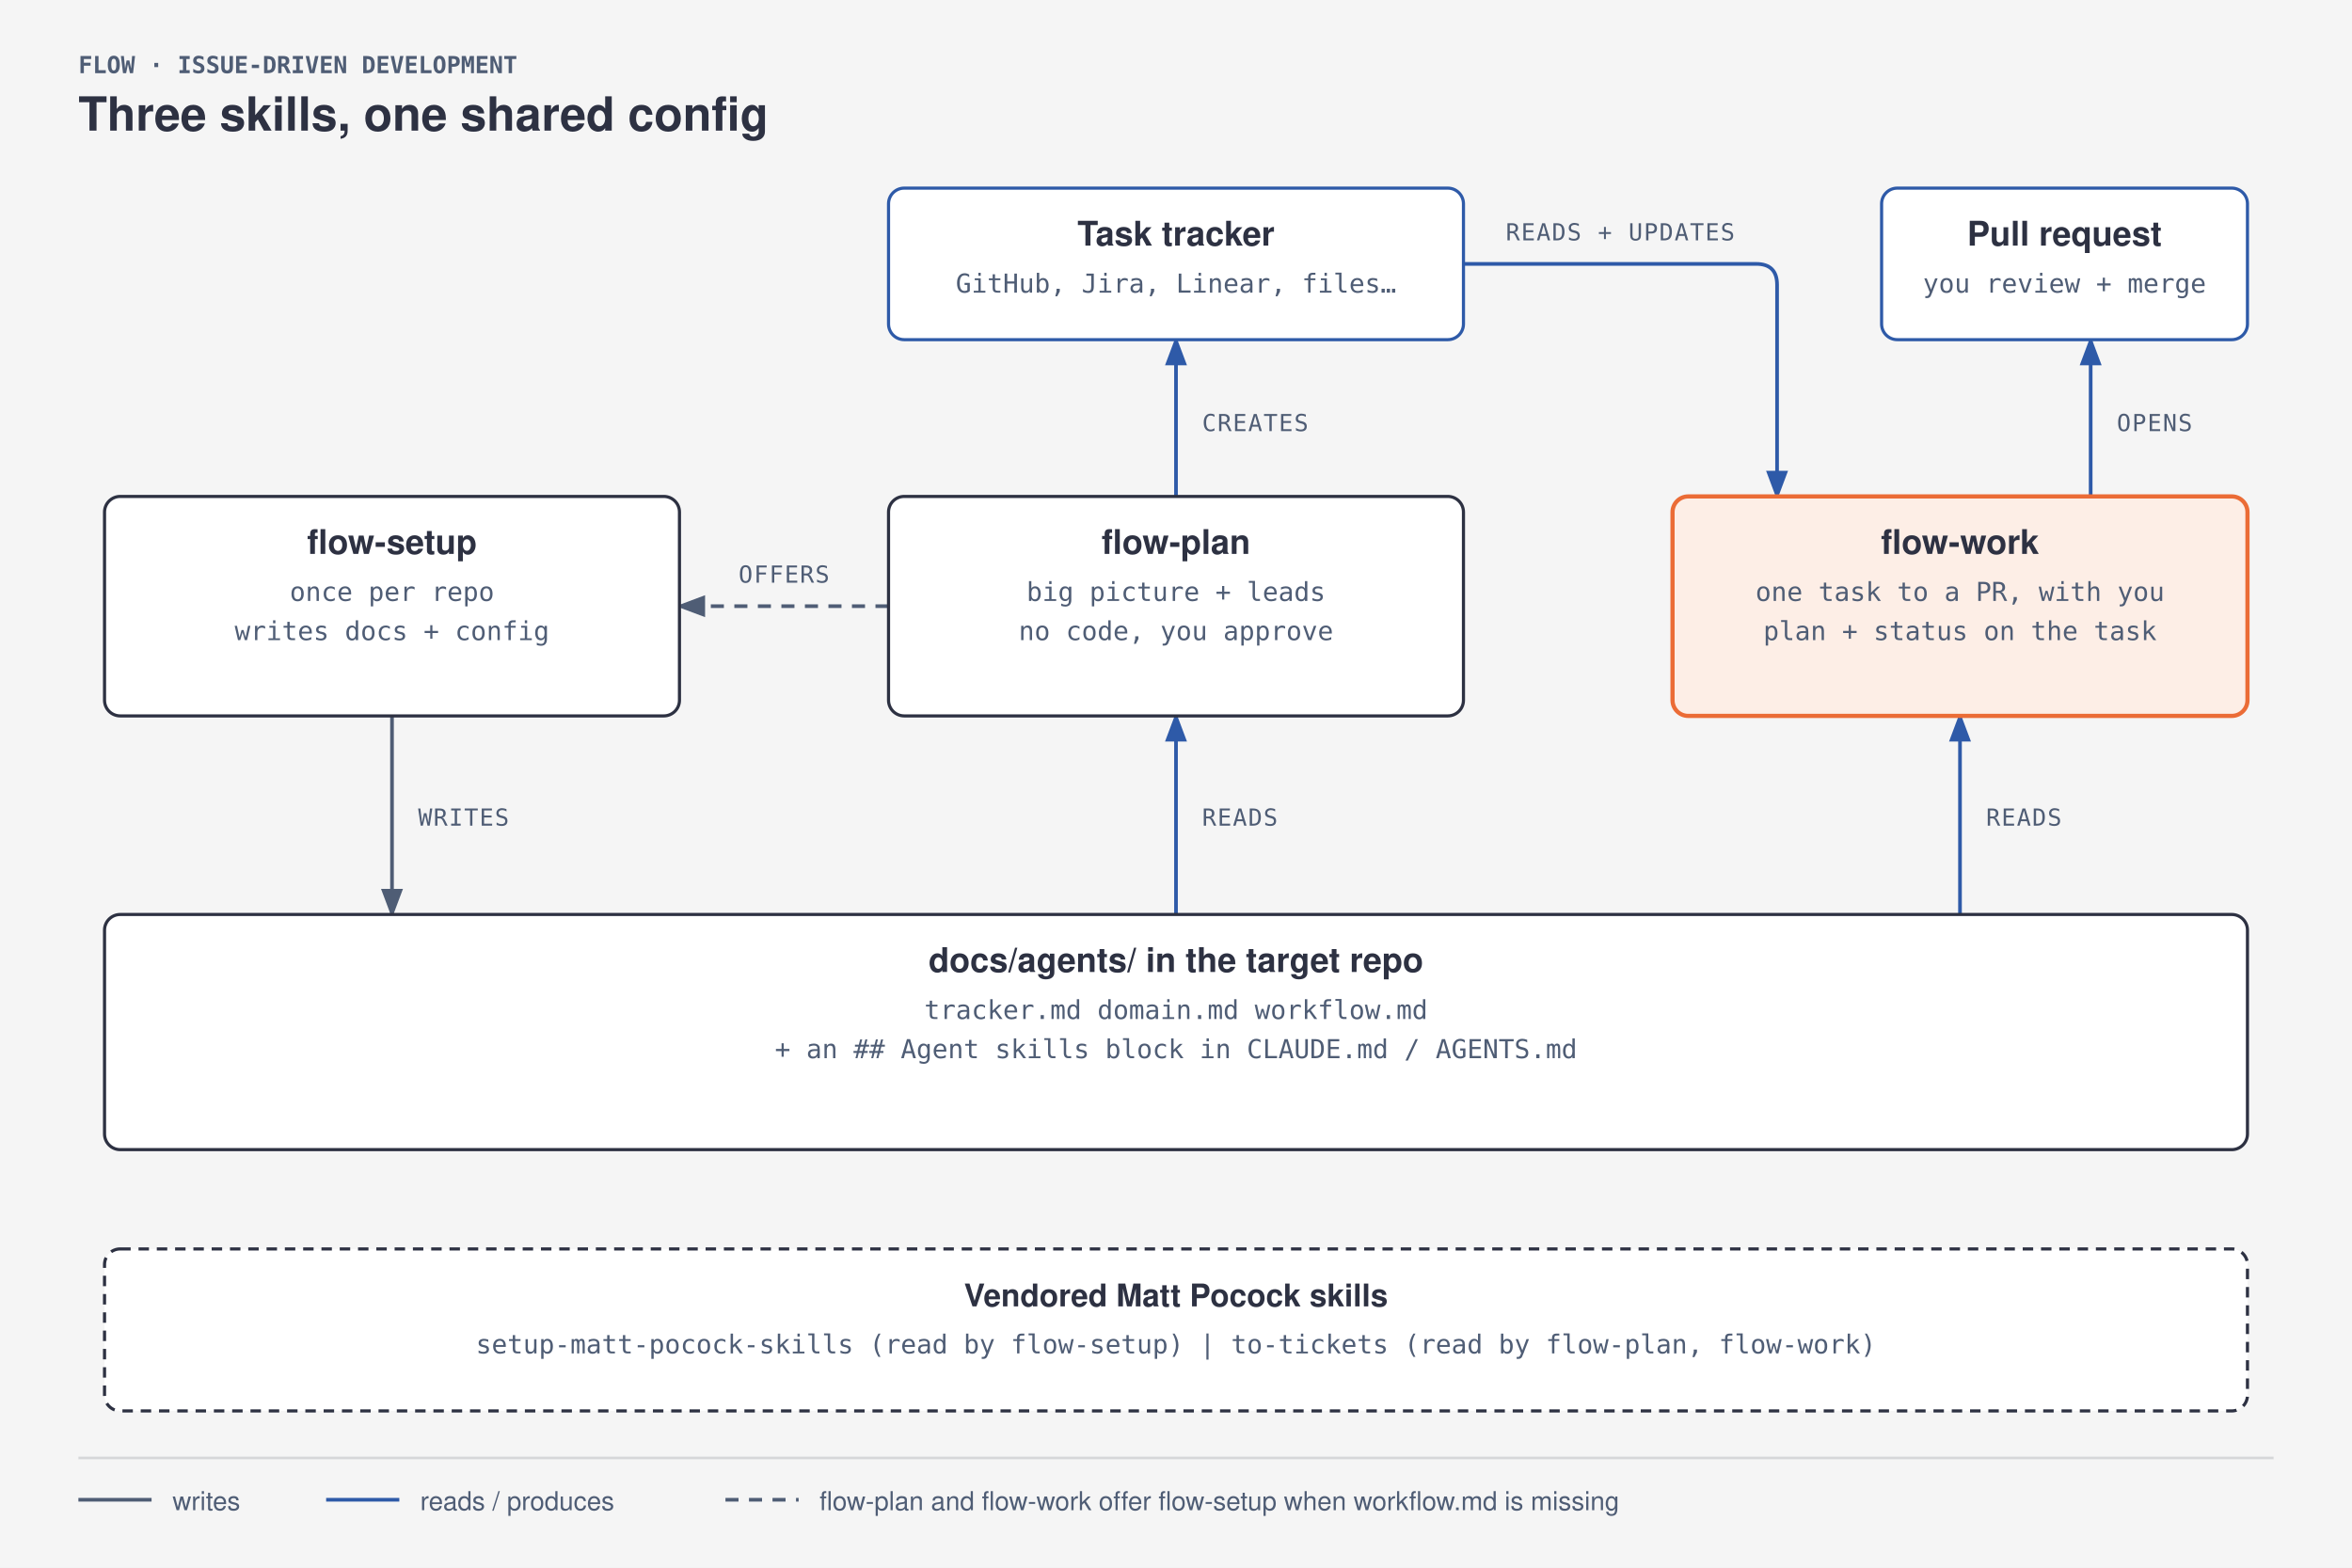
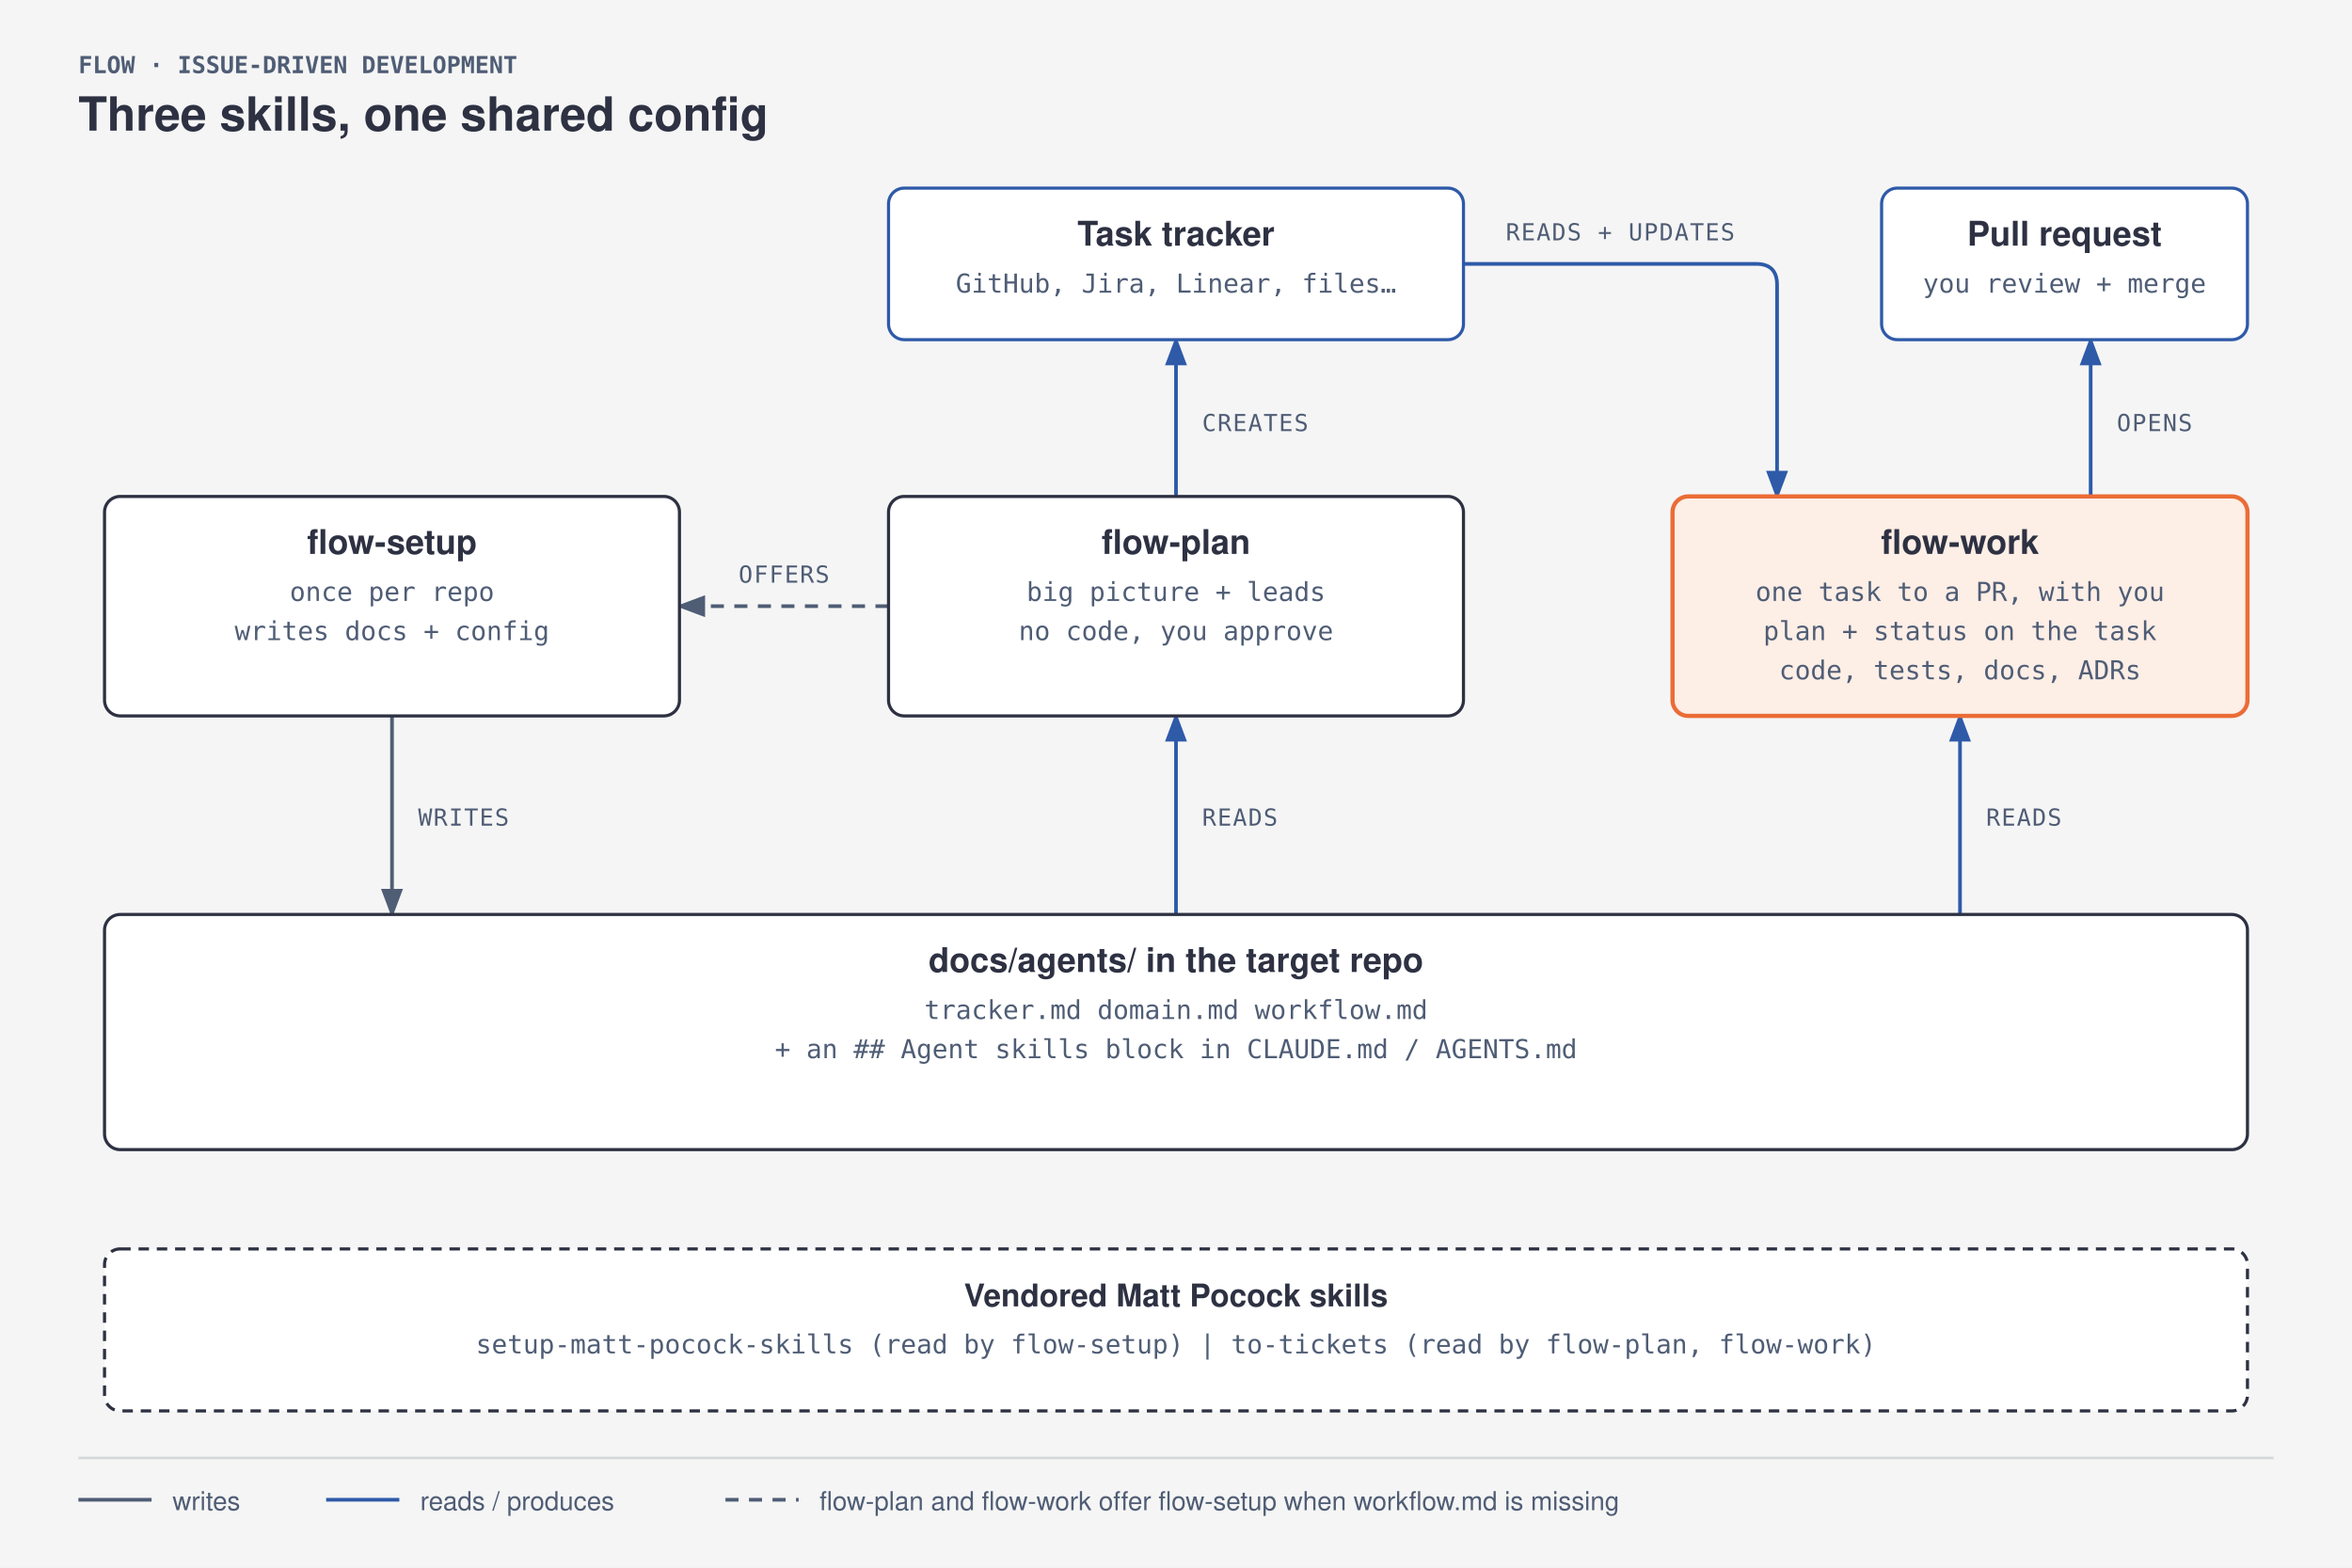
<svg xmlns="http://www.w3.org/2000/svg" viewBox="0 0 900 600" width="900" height="600" role="img" aria-labelledby="overview-title overview-desc">
  <defs>
    <marker id="overview-a" markerWidth="8" markerHeight="6" refX="7" refY="3" orient="auto">
      <polygon points="0 0,8 3,0 6" fill="#4f5d75" />
    </marker>
    <marker id="overview-as" markerWidth="8" markerHeight="6" refX="7" refY="3" orient="auto-start-reverse">
      <polygon points="0 0,8 3,0 6" fill="#4f5d75" />
    </marker>
    <marker id="overview-l" markerWidth="8" markerHeight="6" refX="7" refY="3" orient="auto">
      <polygon points="0 0,8 3,0 6" fill="#2e5aa8" />
    </marker>
    <marker id="overview-c" markerWidth="8" markerHeight="6" refX="7" refY="3" orient="auto">
      <polygon points="0 0,8 3,0 6" fill="#eb6c36" />
    </marker>
  </defs>
  <rect width="100%" height="100%" fill="#f5f5f5" />
  <path d="M450,190 L450,130" fill="none" stroke="#2e5aa8" stroke-width="1.4" marker-end="url(#overview-l)" />
  <rect x="456.0" y="156" width="51.4" height="13" rx="2" fill="#f5f5f5" />
  <text x="460" y="165" fill="#4f5d75" font-size="9" font-family="ui-monospace,'SF Mono',Menlo,Consolas,monospace" text-anchor="start" letter-spacing="0.05em">CREATES</text>
  <path d="M560,101 L672.0,101.0 Q680,101 680.0,109.0 L680,190" fill="none" stroke="#2e5aa8" stroke-width="1.4" marker-end="url(#overview-l)" />
  <rect x="569.5" y="83" width="101.0" height="13" rx="2" fill="#f5f5f5" />
  <text x="620" y="92" fill="#4f5d75" font-size="9" font-family="ui-monospace,'SF Mono',Menlo,Consolas,monospace" text-anchor="middle" letter-spacing="0.05em">READS + UPDATES</text>
  <path d="M800,190 L800,130" fill="none" stroke="#2e5aa8" stroke-width="1.4" marker-end="url(#overview-l)" />
  <rect x="806.0" y="156" width="39.0" height="13" rx="2" fill="#f5f5f5" />
  <text x="810" y="165" fill="#4f5d75" font-size="9" font-family="ui-monospace,'SF Mono',Menlo,Consolas,monospace" text-anchor="start" letter-spacing="0.05em">OPENS</text>
  <path d="M150,274 L150,350" fill="none" stroke="#4f5d75" stroke-width="1.4" marker-end="url(#overview-a)" />
  <rect x="156.0" y="307" width="45.2" height="13" rx="2" fill="#f5f5f5" />
  <text x="160" y="316" fill="#4f5d75" font-size="9" font-family="ui-monospace,'SF Mono',Menlo,Consolas,monospace" text-anchor="start" letter-spacing="0.05em">WRITES</text>
  <path d="M450,350 L450,274" fill="none" stroke="#2e5aa8" stroke-width="1.4" marker-end="url(#overview-l)" />
  <rect x="456.0" y="307" width="39.0" height="13" rx="2" fill="#f5f5f5" />
  <text x="460" y="316" fill="#4f5d75" font-size="9" font-family="ui-monospace,'SF Mono',Menlo,Consolas,monospace" text-anchor="start" letter-spacing="0.05em">READS</text>
  <path d="M750,350 L750,274" fill="none" stroke="#2e5aa8" stroke-width="1.4" marker-end="url(#overview-l)" />
  <rect x="756.0" y="307" width="39.0" height="13" rx="2" fill="#f5f5f5" />
  <text x="760" y="316" fill="#4f5d75" font-size="9" font-family="ui-monospace,'SF Mono',Menlo,Consolas,monospace" text-anchor="start" letter-spacing="0.05em">READS</text>
  <path d="M340,232 L260,232" fill="none" stroke="#4f5d75" stroke-width="1.4" stroke-dasharray="5,4" marker-end="url(#overview-a)" />
  <rect x="277.4" y="214" width="45.2" height="13" rx="2" fill="#f5f5f5" />
  <text x="300" y="223" fill="#4f5d75" font-size="9" font-family="ui-monospace,'SF Mono',Menlo,Consolas,monospace" text-anchor="middle" letter-spacing="0.05em">OFFERS</text>
  <line x1="30" y1="558" x2="870" y2="558" stroke="rgba(45,49,66,0.15)" />
  <line x1="30" y1="574" x2="58" y2="574" stroke="#4f5d75" stroke-width="1.4" />
  <line x1="124.8" y1="574" x2="152.8" y2="574" stroke="#2e5aa8" stroke-width="1.4" />
  <line x1="277.6" y1="574" x2="305.6" y2="574" stroke="#4f5d75" stroke-width="1.4" stroke-dasharray="5,4" />
  <text x="30" y="28" fill="#4f5d75" font-size="9" font-weight="600" font-family="ui-monospace,'SF Mono',Menlo,Consolas,monospace" text-anchor="start">FLOW · ISSUE-DRIVEN DEVELOPMENT</text>
  <text x="30" y="50" fill="#2d3142" font-size="18" font-weight="700" font-family="-apple-system,'Segoe UI',Helvetica,Arial,sans-serif" text-anchor="start">Three skills, one shared config</text>
  <rect x="340" y="72" width="220" height="58" rx="6" fill="#f5f5f5" />
  <rect x="340" y="72" width="220" height="58" rx="6" fill="#fff" stroke="#2e5aa8" stroke-width="1.2" />
  <text x="450.0" y="94" fill="#2d3142" font-size="13" font-weight="700" font-family="-apple-system,'Segoe UI',Helvetica,Arial,sans-serif" text-anchor="middle">Task tracker</text>
  <text x="450.0" y="112" fill="#4f5d75" font-size="10" font-weight="400" font-family="ui-monospace,'SF Mono',Menlo,Consolas,monospace" text-anchor="middle">GitHub, Jira, Linear, files…</text>
  <rect x="720" y="72" width="140" height="58" rx="6" fill="#f5f5f5" />
  <rect x="720" y="72" width="140" height="58" rx="6" fill="#fff" stroke="#2e5aa8" stroke-width="1.2" />
  <text x="790.0" y="94" fill="#2d3142" font-size="13" font-weight="700" font-family="-apple-system,'Segoe UI',Helvetica,Arial,sans-serif" text-anchor="middle">Pull request</text>
  <text x="790.0" y="112" fill="#4f5d75" font-size="10" font-weight="400" font-family="ui-monospace,'SF Mono',Menlo,Consolas,monospace" text-anchor="middle">you review + merge</text>
  <rect x="40" y="190" width="220" height="84" rx="6" fill="#f5f5f5" />
  <rect x="40" y="190" width="220" height="84" rx="6" fill="#fff" stroke="#2d3142" stroke-width="1.2" />
  <text x="150.0" y="212" fill="#2d3142" font-size="13" font-weight="700" font-family="-apple-system,'Segoe UI',Helvetica,Arial,sans-serif" text-anchor="middle">flow-setup</text>
  <text x="150.0" y="230" fill="#4f5d75" font-size="10" font-weight="400" font-family="ui-monospace,'SF Mono',Menlo,Consolas,monospace" text-anchor="middle">once per repo</text>
  <text x="150.0" y="245" fill="#4f5d75" font-size="10" font-weight="400" font-family="ui-monospace,'SF Mono',Menlo,Consolas,monospace" text-anchor="middle">writes docs + config</text>
  <rect x="340" y="190" width="220" height="84" rx="6" fill="#f5f5f5" />
  <rect x="340" y="190" width="220" height="84" rx="6" fill="#fff" stroke="#2d3142" stroke-width="1.2" />
  <text x="450.0" y="212" fill="#2d3142" font-size="13" font-weight="700" font-family="-apple-system,'Segoe UI',Helvetica,Arial,sans-serif" text-anchor="middle">flow-plan</text>
  <text x="450.0" y="230" fill="#4f5d75" font-size="10" font-weight="400" font-family="ui-monospace,'SF Mono',Menlo,Consolas,monospace" text-anchor="middle">big picture + leads</text>
  <text x="450.0" y="245" fill="#4f5d75" font-size="10" font-weight="400" font-family="ui-monospace,'SF Mono',Menlo,Consolas,monospace" text-anchor="middle">no code, you approve</text>
  <rect x="640" y="190" width="220" height="84" rx="6" fill="#f5f5f5" />
  <rect x="640" y="190" width="220" height="84" rx="6" fill="#fdeee6" stroke="#eb6c36" stroke-width="1.6" />
  <text x="750.0" y="212" fill="#2d3142" font-size="13" font-weight="700" font-family="-apple-system,'Segoe UI',Helvetica,Arial,sans-serif" text-anchor="middle">flow-work</text>
  <text x="750.0" y="230" fill="#4f5d75" font-size="10" font-weight="400" font-family="ui-monospace,'SF Mono',Menlo,Consolas,monospace" text-anchor="middle">one task to a PR, with you</text>
  <text x="750.0" y="245" fill="#4f5d75" font-size="10" font-weight="400" font-family="ui-monospace,'SF Mono',Menlo,Consolas,monospace" text-anchor="middle">plan + status on the task</text>
+   <text x="750.0" y="260" fill="#4f5d75" font-size="10" font-weight="400" font-family="ui-monospace,'SF Mono',Menlo,Consolas,monospace" text-anchor="middle">code, tests, docs, ADRs</text>
  <rect x="40" y="350" width="820" height="90" rx="6" fill="#f5f5f5" />
  <rect x="40" y="350" width="820" height="90" rx="6" fill="#fff" stroke="#2d3142" stroke-width="1.2" />
  <text x="450.0" y="372" fill="#2d3142" font-size="13" font-weight="700" font-family="-apple-system,'Segoe UI',Helvetica,Arial,sans-serif" text-anchor="middle">docs/agents/ in the target repo</text>
  <text x="450.0" y="390" fill="#4f5d75" font-size="10" font-weight="400" font-family="ui-monospace,'SF Mono',Menlo,Consolas,monospace" text-anchor="middle">tracker.md   domain.md   workflow.md</text>
  <text x="450.0" y="405" fill="#4f5d75" font-size="10" font-weight="400" font-family="ui-monospace,'SF Mono',Menlo,Consolas,monospace" text-anchor="middle">+ an  ## Agent skills  block in CLAUDE.md / AGENTS.md</text>
  <rect x="40" y="478" width="820" height="62" rx="6" fill="#f5f5f5" />
  <rect x="40" y="478" width="820" height="62" rx="6" fill="#fff" stroke="#2d3142" stroke-width="1.2" stroke-dasharray="4,3" />
  <text x="450.0" y="500" fill="#2d3142" font-size="12" font-weight="700" font-family="-apple-system,'Segoe UI',Helvetica,Arial,sans-serif" text-anchor="middle">Vendored Matt Pocock skills</text>
  <text x="450.0" y="518" fill="#4f5d75" font-size="10" font-weight="400" font-family="ui-monospace,'SF Mono',Menlo,Consolas,monospace" text-anchor="middle">setup-matt-pocock-skills (read by flow-setup)  |  to-tickets (read by flow-plan, flow-work)</text>
  <text x="66" y="578" fill="#4f5d75" font-size="10" font-weight="400" font-family="-apple-system,'Segoe UI',Helvetica,Arial,sans-serif" text-anchor="start">writes</text>
  <text x="160.8" y="578" fill="#4f5d75" font-size="10" font-weight="400" font-family="-apple-system,'Segoe UI',Helvetica,Arial,sans-serif" text-anchor="start">reads / produces</text>
  <text x="313.6" y="578" fill="#4f5d75" font-size="10" font-weight="400" font-family="-apple-system,'Segoe UI',Helvetica,Arial,sans-serif" text-anchor="start">flow-plan and flow-work offer flow-setup when workflow.md is missing</text>
</svg>
